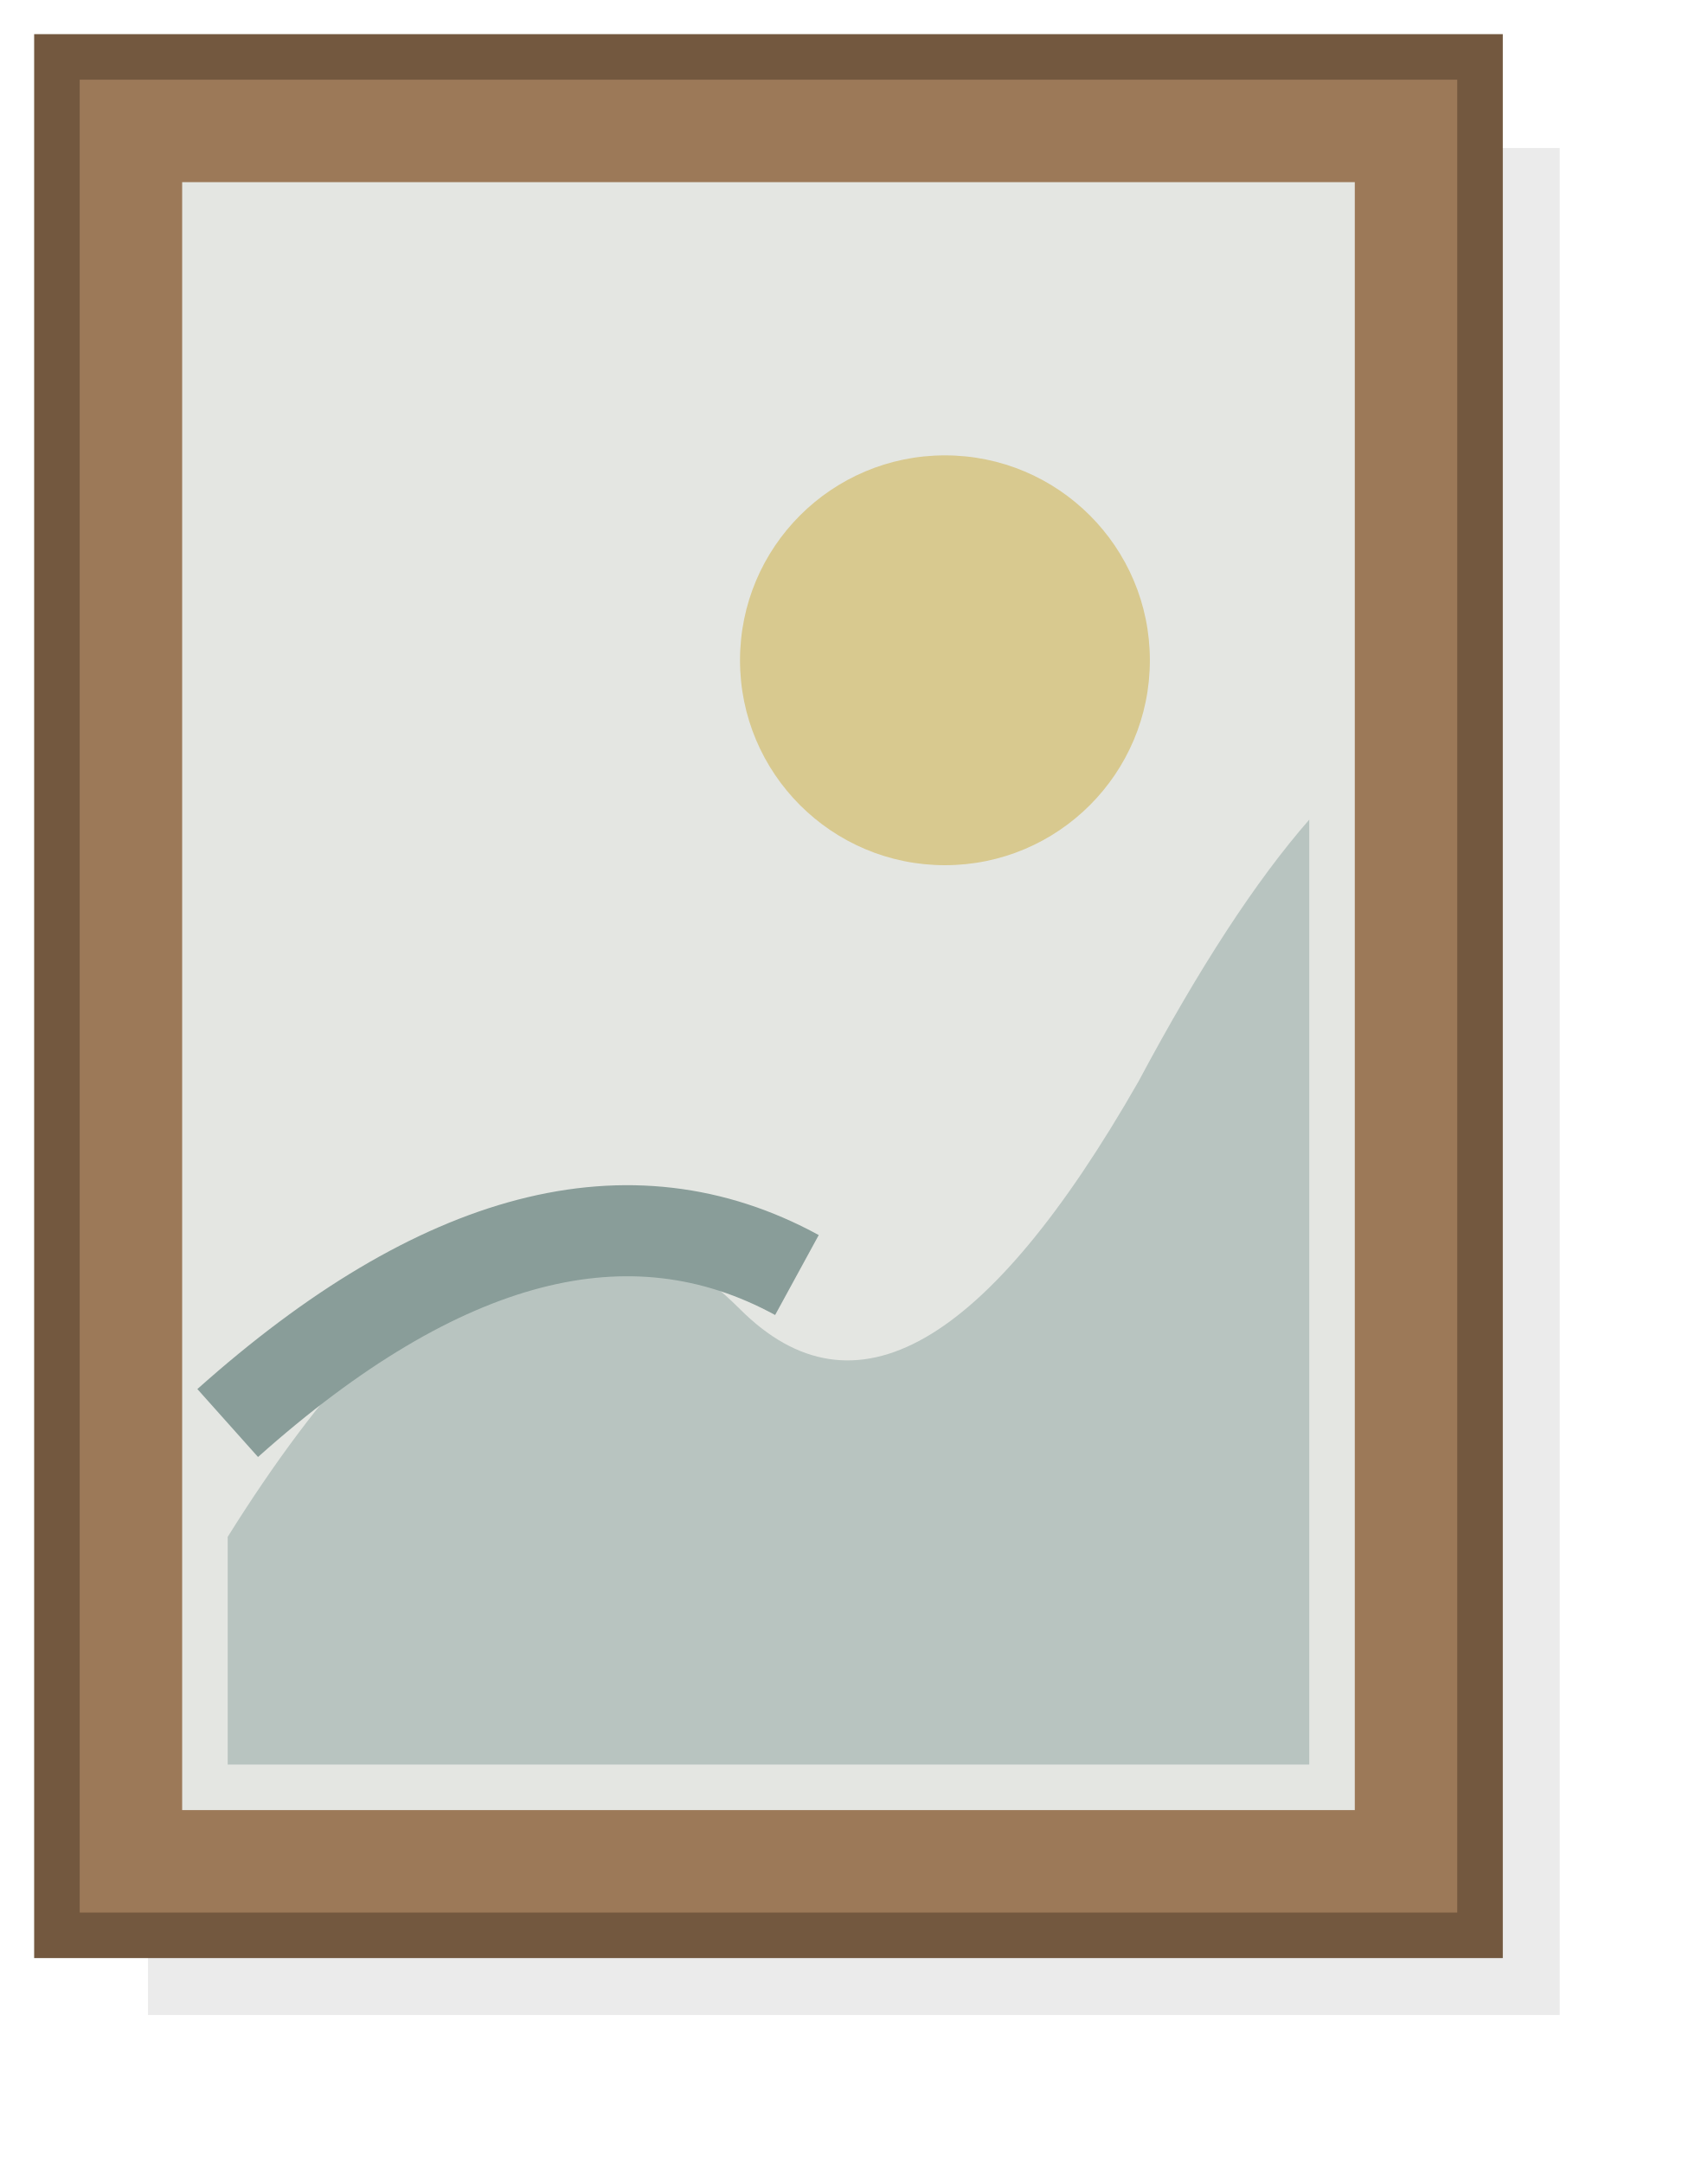
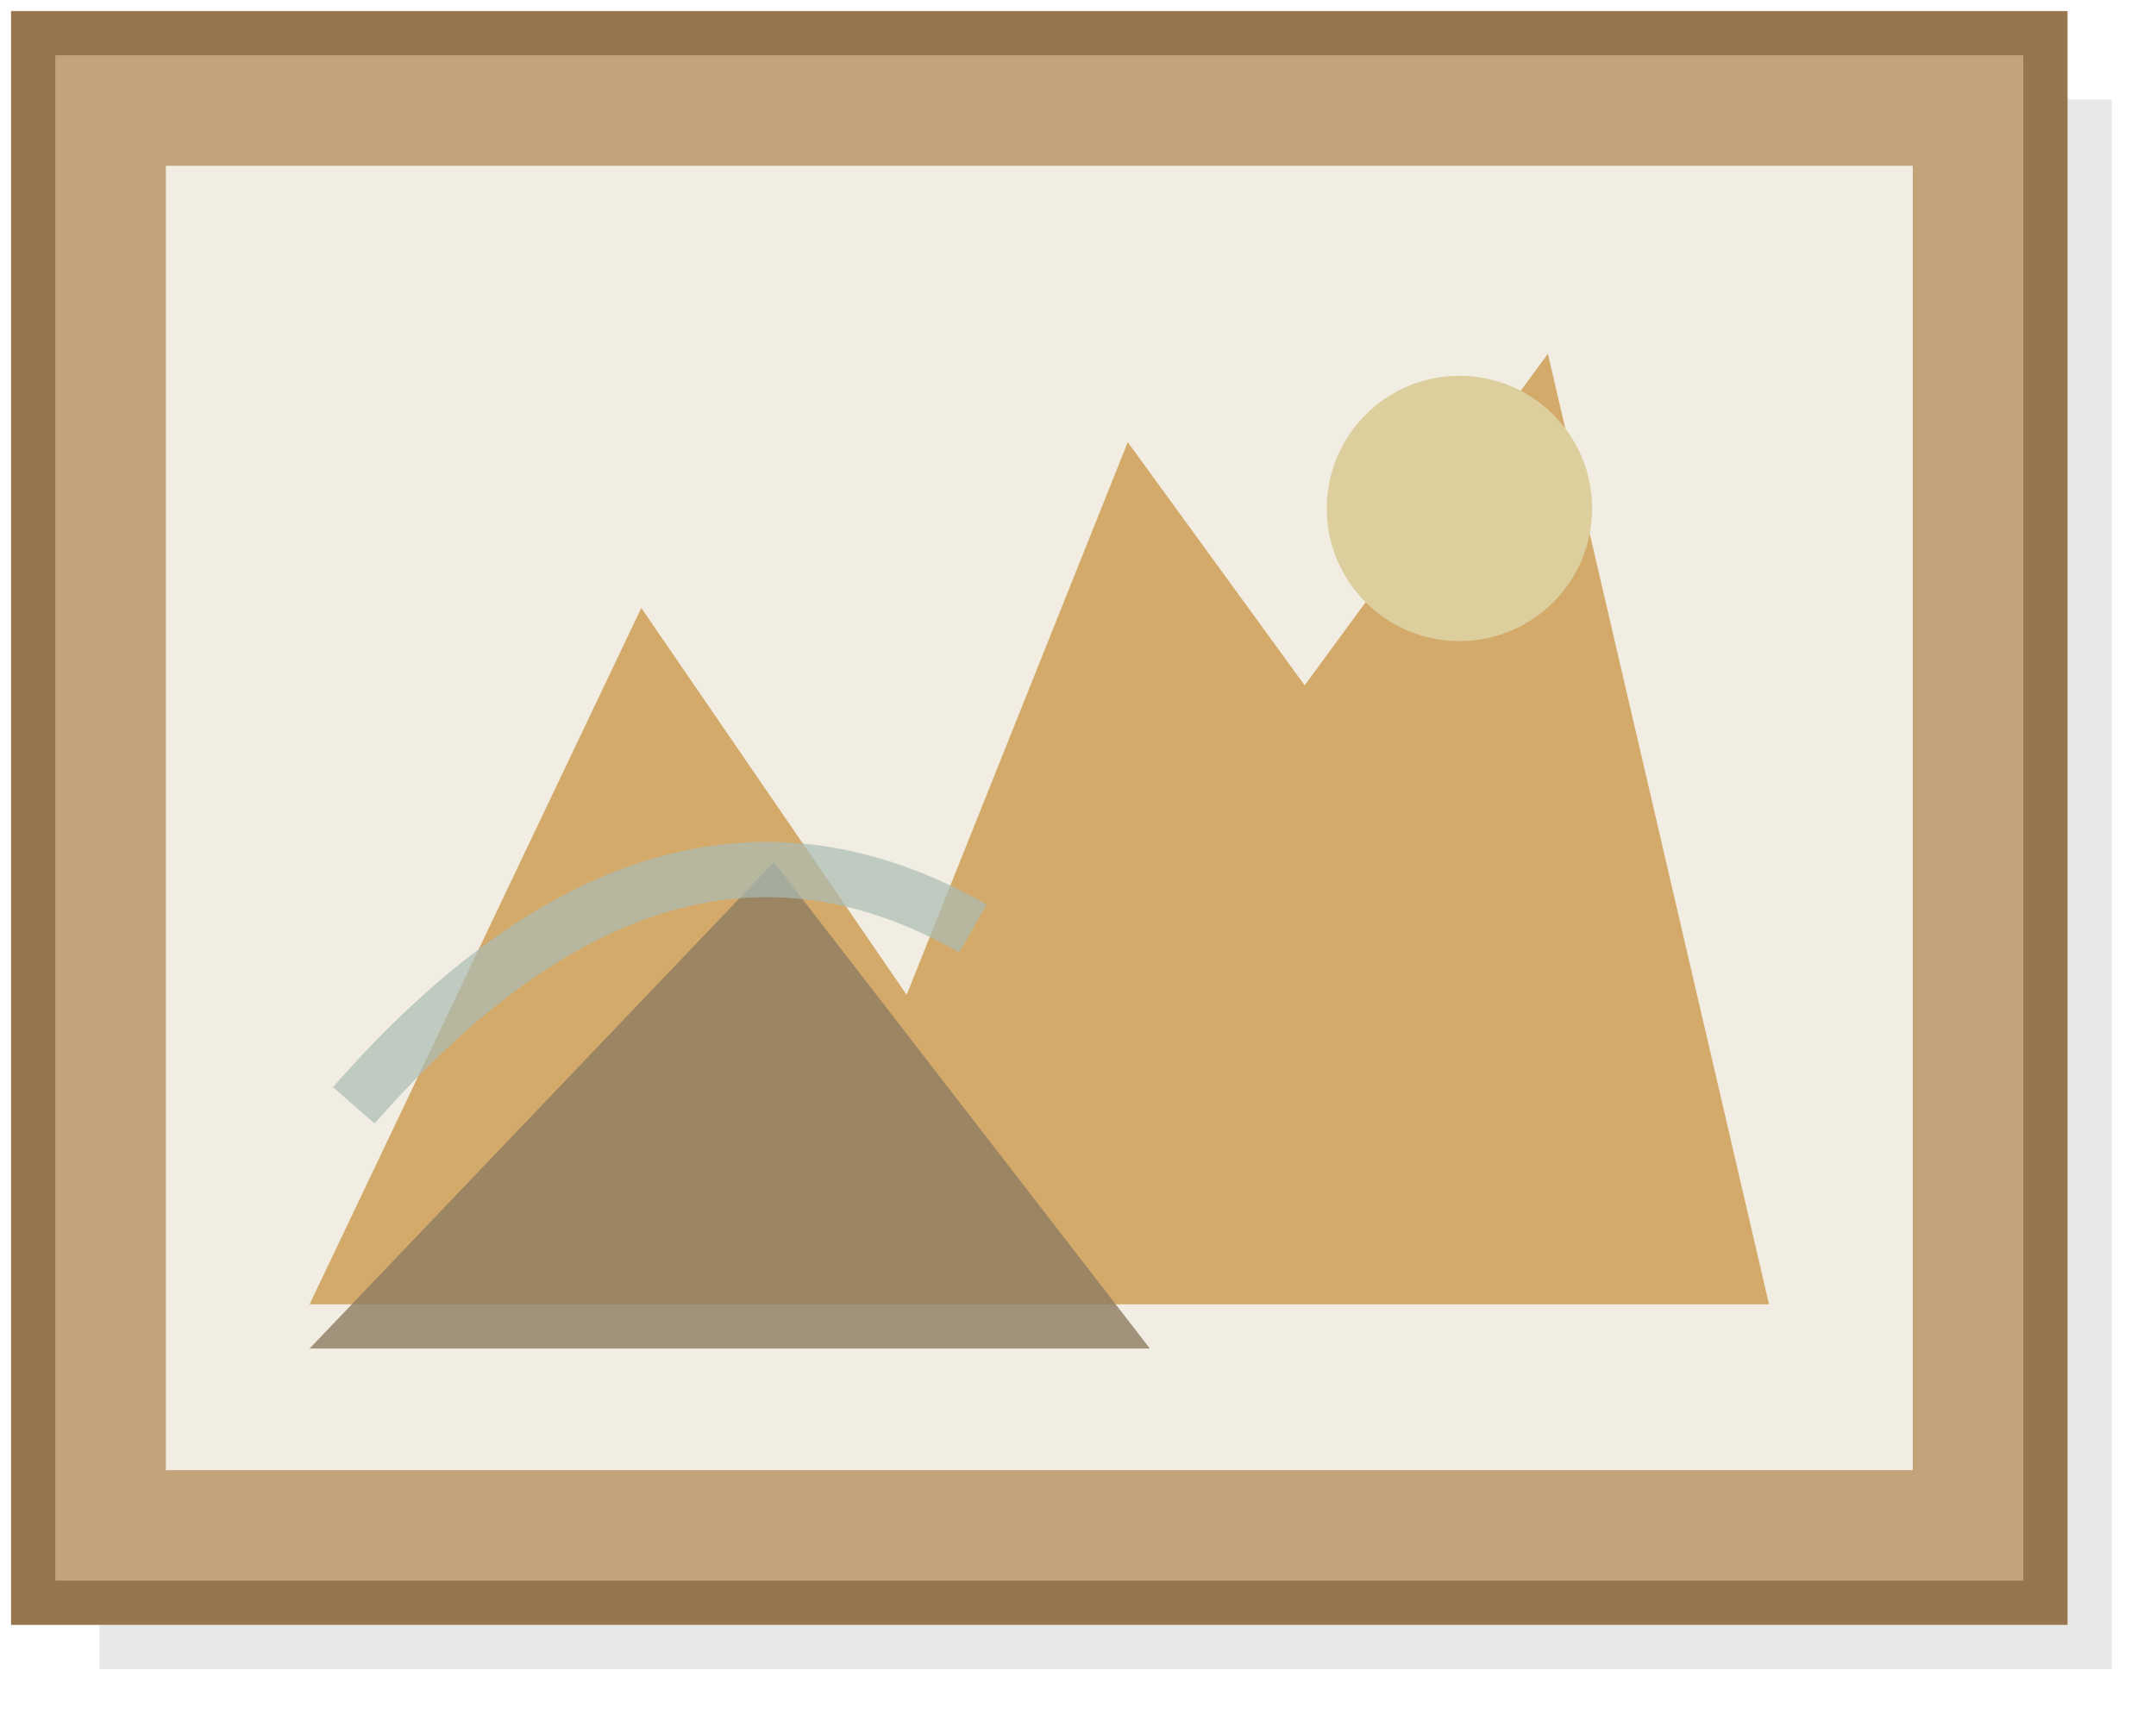
- <svg xmlns="http://www.w3.org/2000/svg" viewBox="0 0 150 190" width="150" height="190">
+ <svg xmlns="http://www.w3.org/2000/svg" viewBox="0 0 195 155" width="195" height="155">
  <g id="wall-picture">
-     <rect x="13" y="13" width="124" height="164" fill="#aeb1ae" opacity=".25" />
-     <rect x="5" y="5" width="125" height="165" fill="#9c7958" stroke="#73583f" stroke-width="4" />
-     <rect x="16" y="16" width="103" height="143" fill="#e4e6e2" />
-     <path d="           M20 135           Q45 95 65 115           Q80 130 100 95           Q108 80 115 72           L115 155           L20 155           Z" fill="#b8c4c0" />
-     <circle cx="83" cy="58" r="18" fill="#d8c98f" />
-     <path d="           M20 125           Q48 100 70 112" fill="none" stroke="#899d99" stroke-width="8" />
+     <rect x="9" y="9" width="182" height="142" fill="#8a8a86" opacity=".2" />
+     <rect x="3" y="3" width="182" height="142" fill="#c3a37a" stroke="#96754f" stroke-width="4" />
+     <rect x="15" y="15" width="158" height="118" fill="#f1ede2" />
+     <path d="           M28 118           L58 55           L82 90           L102 40           L118 62           L140 32           L160 118           Z" fill="#cf9f56" opacity=".85" />
+     <path d="           M28 122           L70 78           L104 122           Z" fill="#8d7c62" opacity=".8" />
+     <circle cx="132" cy="46" r="12" fill="#dccf9d" />
+     <path d="M32 100 Q60 68 88 84" fill="none" stroke="#a9bcb4" stroke-width="5" opacity=".7" />
  </g>
</svg>
